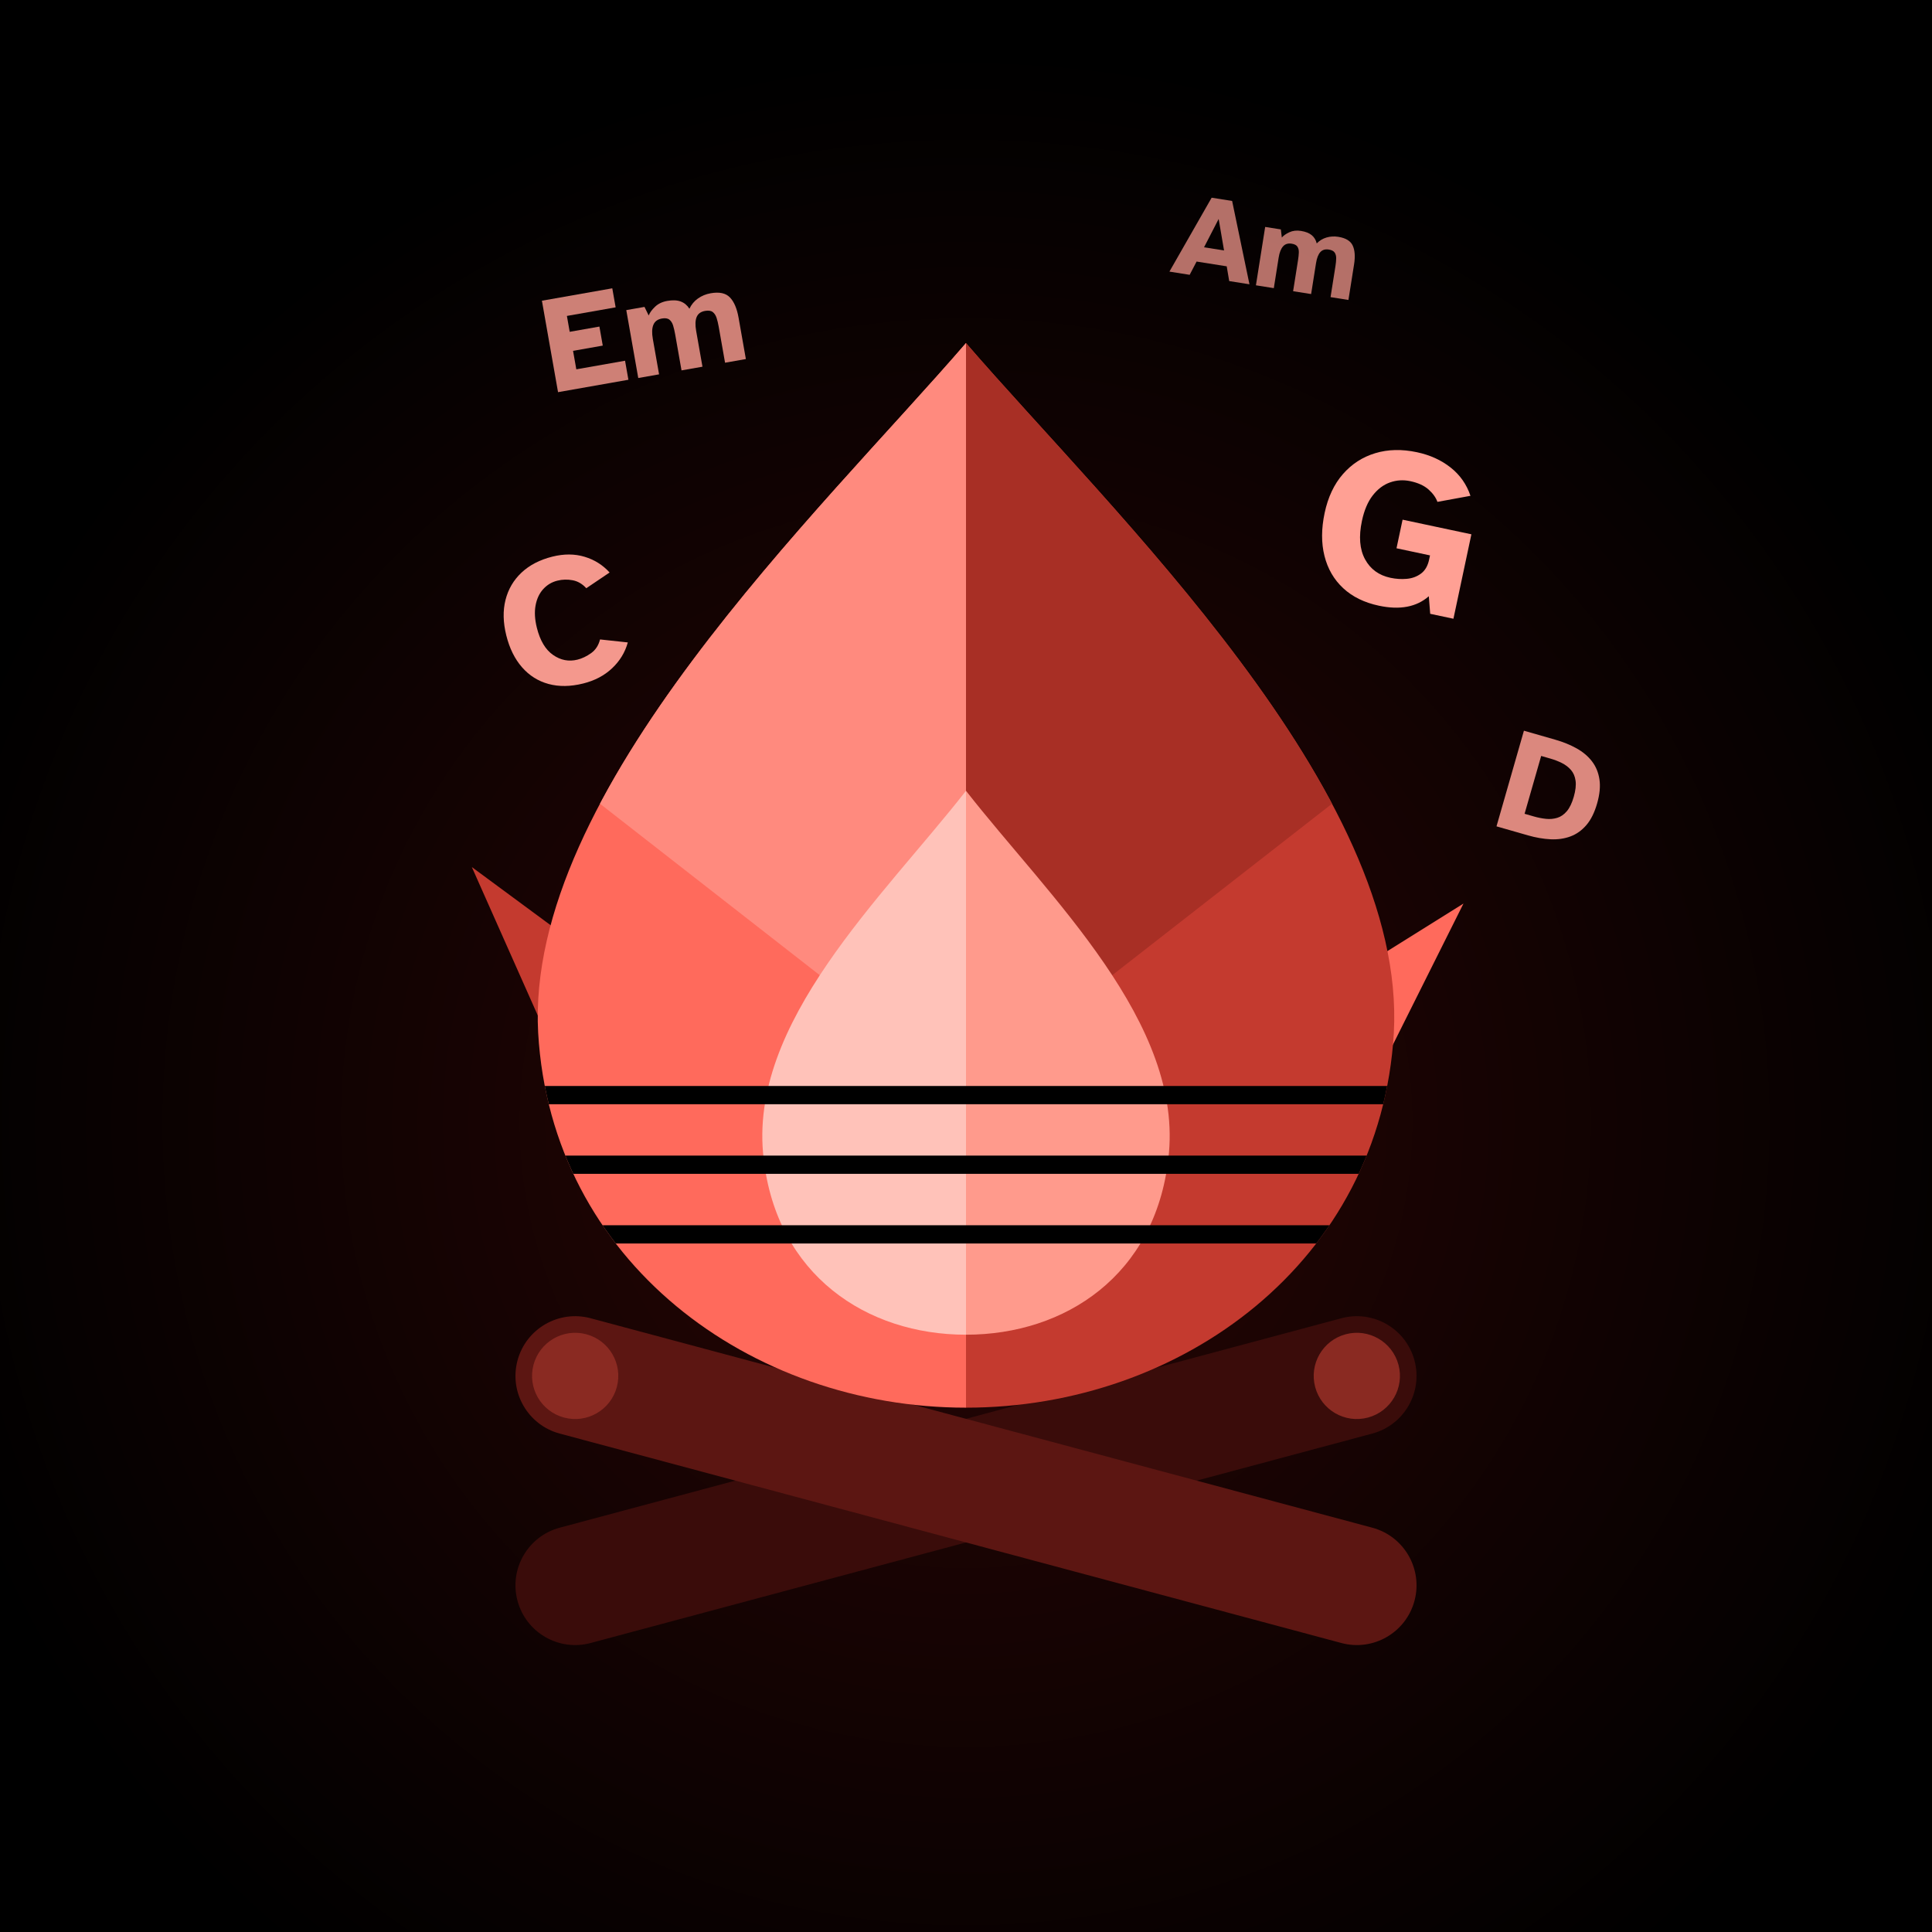
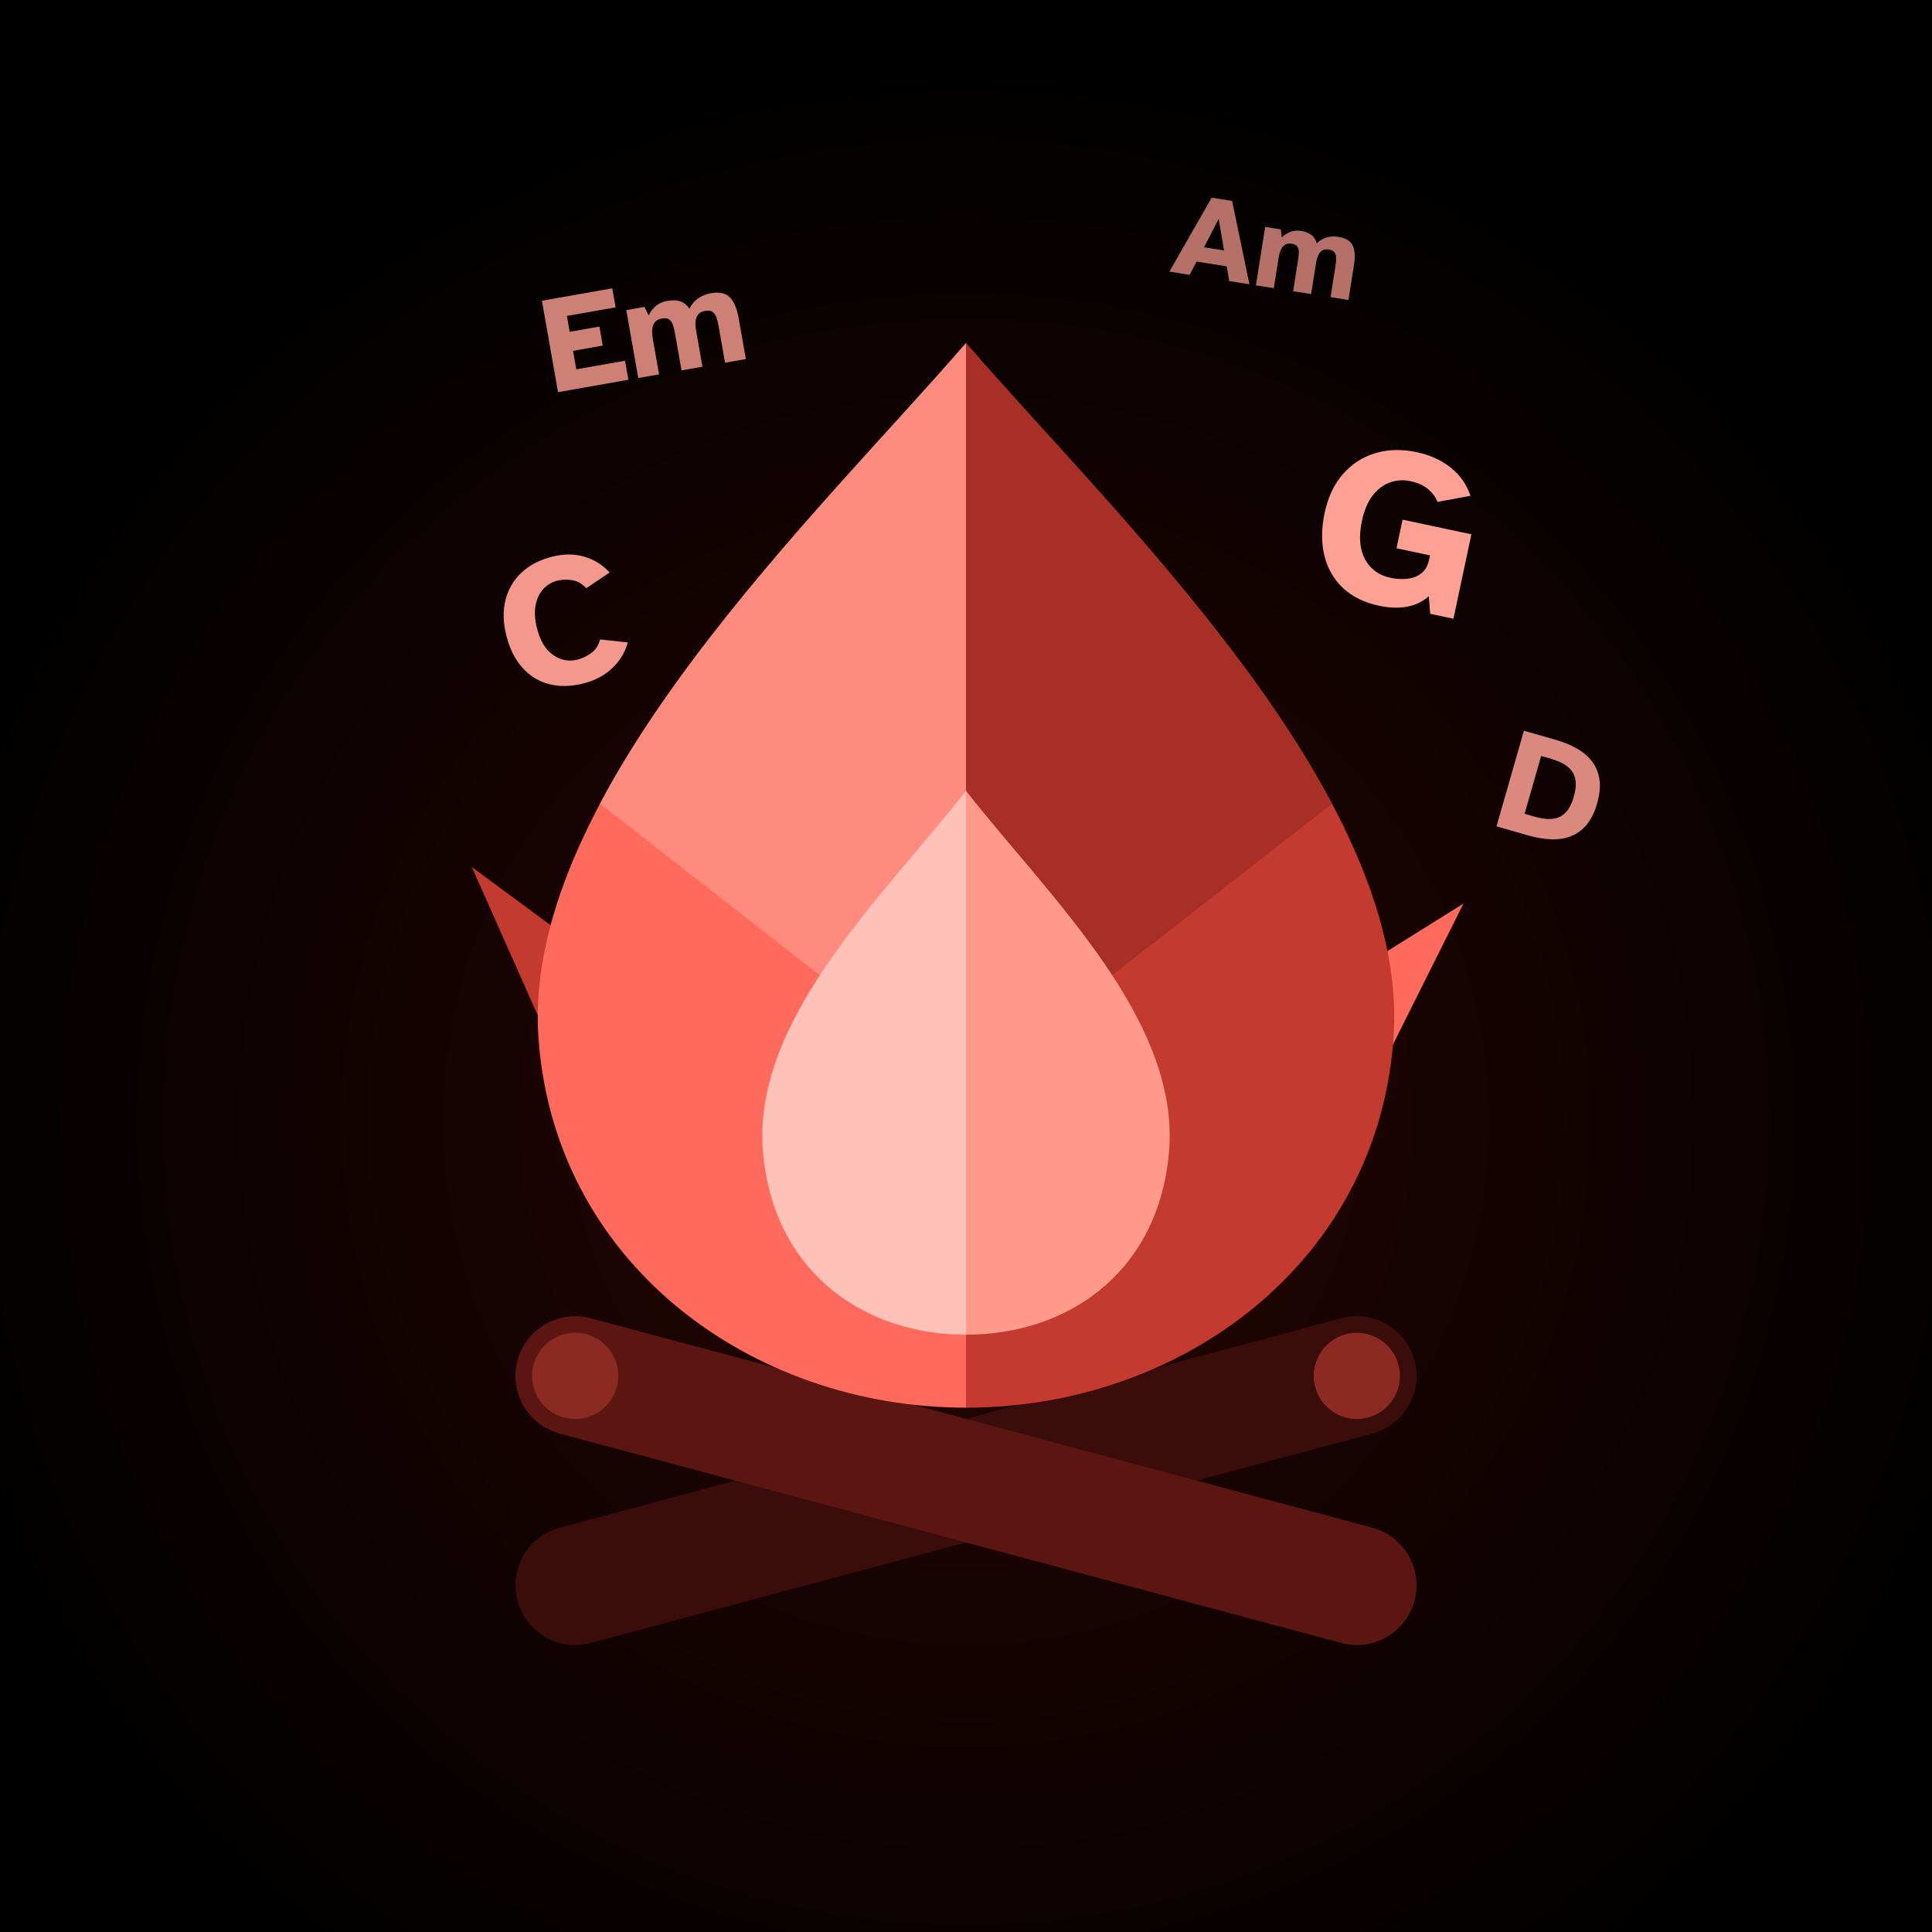
<svg xmlns="http://www.w3.org/2000/svg" width="1024" height="1024" viewBox="0 0 1024 1024">
  <defs>
    <radialGradient id="glow" cx="50%" cy="58%" r="55%">
      <stop offset="0" stop-color="#2A0605" />
      <stop offset="1" stop-color="#000000" />
    </radialGradient>
  </defs>
  <rect width="1024" height="1024" fill="#000000" />
  <rect width="1024" height="1024" fill="url(#glow)" />
  <g transform="translate(62 50) scale(0.8789062)">
    <defs>
      <clipPath id="pick">
        <path d="M512 150 C600 252 778 420 770 566 C762 704 642 792 512 792 C382 792 262 704 254 566 C246 420 424 252 512 150 Z" />
      </clipPath>
    </defs>
    <g transform="rotate(-15 512 836)">
      <rect x="232" y="800" width="560" height="72" rx="36" fill="#3A0C0A" />
      <circle cx="756" cy="836" r="26" fill="#8A2A22" />
    </g>
    <g transform="rotate(15 512 836)">
      <rect x="232" y="800" width="560" height="72" rx="36" fill="#5C1612" />
      <circle cx="268" cy="836" r="26" fill="#8A2A22" />
    </g>
    <polygon points="318,700 214,466 420,618" fill="#C43A2F" />
    <polygon points="706,700 812,488 604,618" fill="#FF6A5C" />
    <g clip-path="url(#pick)">
      <rect x="200" y="120" width="312" height="700" fill="#FF6A5C" />
      <rect x="512" y="120" width="312" height="700" fill="#C43A2F" />
      <polygon points="512,140 512,600 230,380" fill="#FF8A7E" />
      <polygon points="512,140 794,380 512,600" fill="#A82F25" />
    </g>
    <clipPath id="core">
      <path d="M512 420 C562 484 644 560 634 642 C626 712 572 748 512 748 C452 748 398 712 390 642 C380 560 462 484 512 420 Z" />
    </clipPath>
    <g clip-path="url(#core)">
      <rect x="380" y="400" width="132" height="360" fill="#FFC2B9" />
      <rect x="512" y="400" width="132" height="360" fill="#FF9A8C" />
    </g>
-     <rect x="200" y="598" width="624" height="11" rx="5.5" fill="#000000" clip-path="url(#pick)" />
-     <rect x="200" y="640" width="624" height="11" rx="5.5" fill="#000000" clip-path="url(#pick)" />
-     <rect x="200" y="682" width="624" height="11" rx="5.5" fill="#000000" clip-path="url(#pick)" />
    <g fill="#FFA094">
      <g transform="translate(772 262) rotate(12) scale(0.13772 -0.13772) translate(0 -334)">
        <path transform="translate(-360 0)" d="M352 -12Q254 -12 183.0 30.5Q112 73 73.5 151.5Q35 230 35 336Q35 442 78.0 519.0Q121 596 197.5 638.0Q274 680 375 680Q463 680 533.5 645.0Q604 610 644 542L508 486Q492 512 458.5 531.0Q425 550 373 550Q326 550 287.0 526.0Q248 502 225.0 454.5Q202 407 202 336Q202 231 250.0 174.5Q298 118 376 118Q413 118 447.0 128.5Q481 139 503.0 164.0Q525 189 525 231V250H375V378H683V0H579L557 74Q493 -12 352 -12Z" />
      </g>
    </g>
    <g fill="#FFA094" opacity="0.95">
      <g transform="translate(268 318) rotate(-14) scale(0.11377 -0.11377) translate(0 -334)">
        <path transform="translate(-336 0)" d="M369 -12Q265 -12 190.0 30.0Q115 72 75.0 150.0Q35 228 35 334Q35 440 76.5 517.5Q118 595 194.0 637.5Q270 680 373 680Q468 680 538.5 638.0Q609 596 647 525L507 474Q485 515 447.0 532.5Q409 550 368 550Q322 550 284.0 524.5Q246 499 224.0 450.5Q202 402 202 334Q202 229 250.5 173.5Q299 118 370 118Q408 118 448.5 134.0Q489 150 512 193L651 142Q611 71 537.5 29.5Q464 -12 369 -12Z" />
      </g>
    </g>
    <g fill="#FFA094" opacity="0.85">
      <g transform="translate(866 420) rotate(16) scale(0.08982 -0.08982) translate(0 -334)">
        <path transform="translate(-343 0)" d="M44 0V668H264Q346 668 416.5 651.5Q487 635 539.5 596.5Q592 558 621.5 493.5Q651 429 651 334Q651 238 621.5 174.0Q592 110 539.5 71.5Q487 33 416.5 16.5Q346 0 264 0ZM202 133H267Q310 133 349.5 140.0Q389 147 420.5 167.5Q452 188 470.0 228.0Q488 268 488 334Q488 400 470.0 440.5Q452 481 420.5 501.5Q389 522 349.5 529.5Q310 537 267 537H202Z" />
      </g>
    </g>
    <g fill="#FFA094" opacity="0.8">
      <g transform="translate(318 142) rotate(-10) scale(0.08383 -0.08383) translate(0 -334)">
        <path transform="translate(-733 0)" d="M44 0V668H558V529H202V413H419V274H202V139H558V0Z" />
        <path transform="translate(-153 0)" d="M50 0V496H183L202 430Q219 458 258.0 484.0Q297 510 352 510Q411 510 446.5 489.0Q482 468 499 427Q528 468 572.5 489.0Q617 510 669 510Q764 510 800.0 456.5Q836 403 836 302V0H684V264Q684 299 680.0 328.0Q676 357 660.0 374.5Q644 392 607 392Q561 392 540.0 359.5Q519 327 519 262V0H366V264Q366 299 362.5 328.0Q359 357 343.5 374.5Q328 392 292 392Q245 392 223.5 358.0Q202 324 202 259V0Z" />
      </g>
    </g>
    <g fill="#FFA094" opacity="0.7">
      <g transform="translate(694 92) rotate(9) scale(0.07186 -0.07186) translate(0 -334)">
        <path transform="translate(-788 0)" d="M5 0 258 668H432L685 0H513L473 119H217L177 0ZM260 247H430L344 501Z" />
        <path transform="translate(-98 0)" d="M50 0V496H183L202 430Q219 458 258.0 484.0Q297 510 352 510Q411 510 446.5 489.0Q482 468 499 427Q528 468 572.5 489.0Q617 510 669 510Q764 510 800.0 456.5Q836 403 836 302V0H684V264Q684 299 680.0 328.0Q676 357 660.0 374.5Q644 392 607 392Q561 392 540.0 359.5Q519 327 519 262V0H366V264Q366 299 362.5 328.0Q359 357 343.5 374.5Q328 392 292 392Q245 392 223.5 358.0Q202 324 202 259V0Z" />
      </g>
    </g>
  </g>
</svg>
